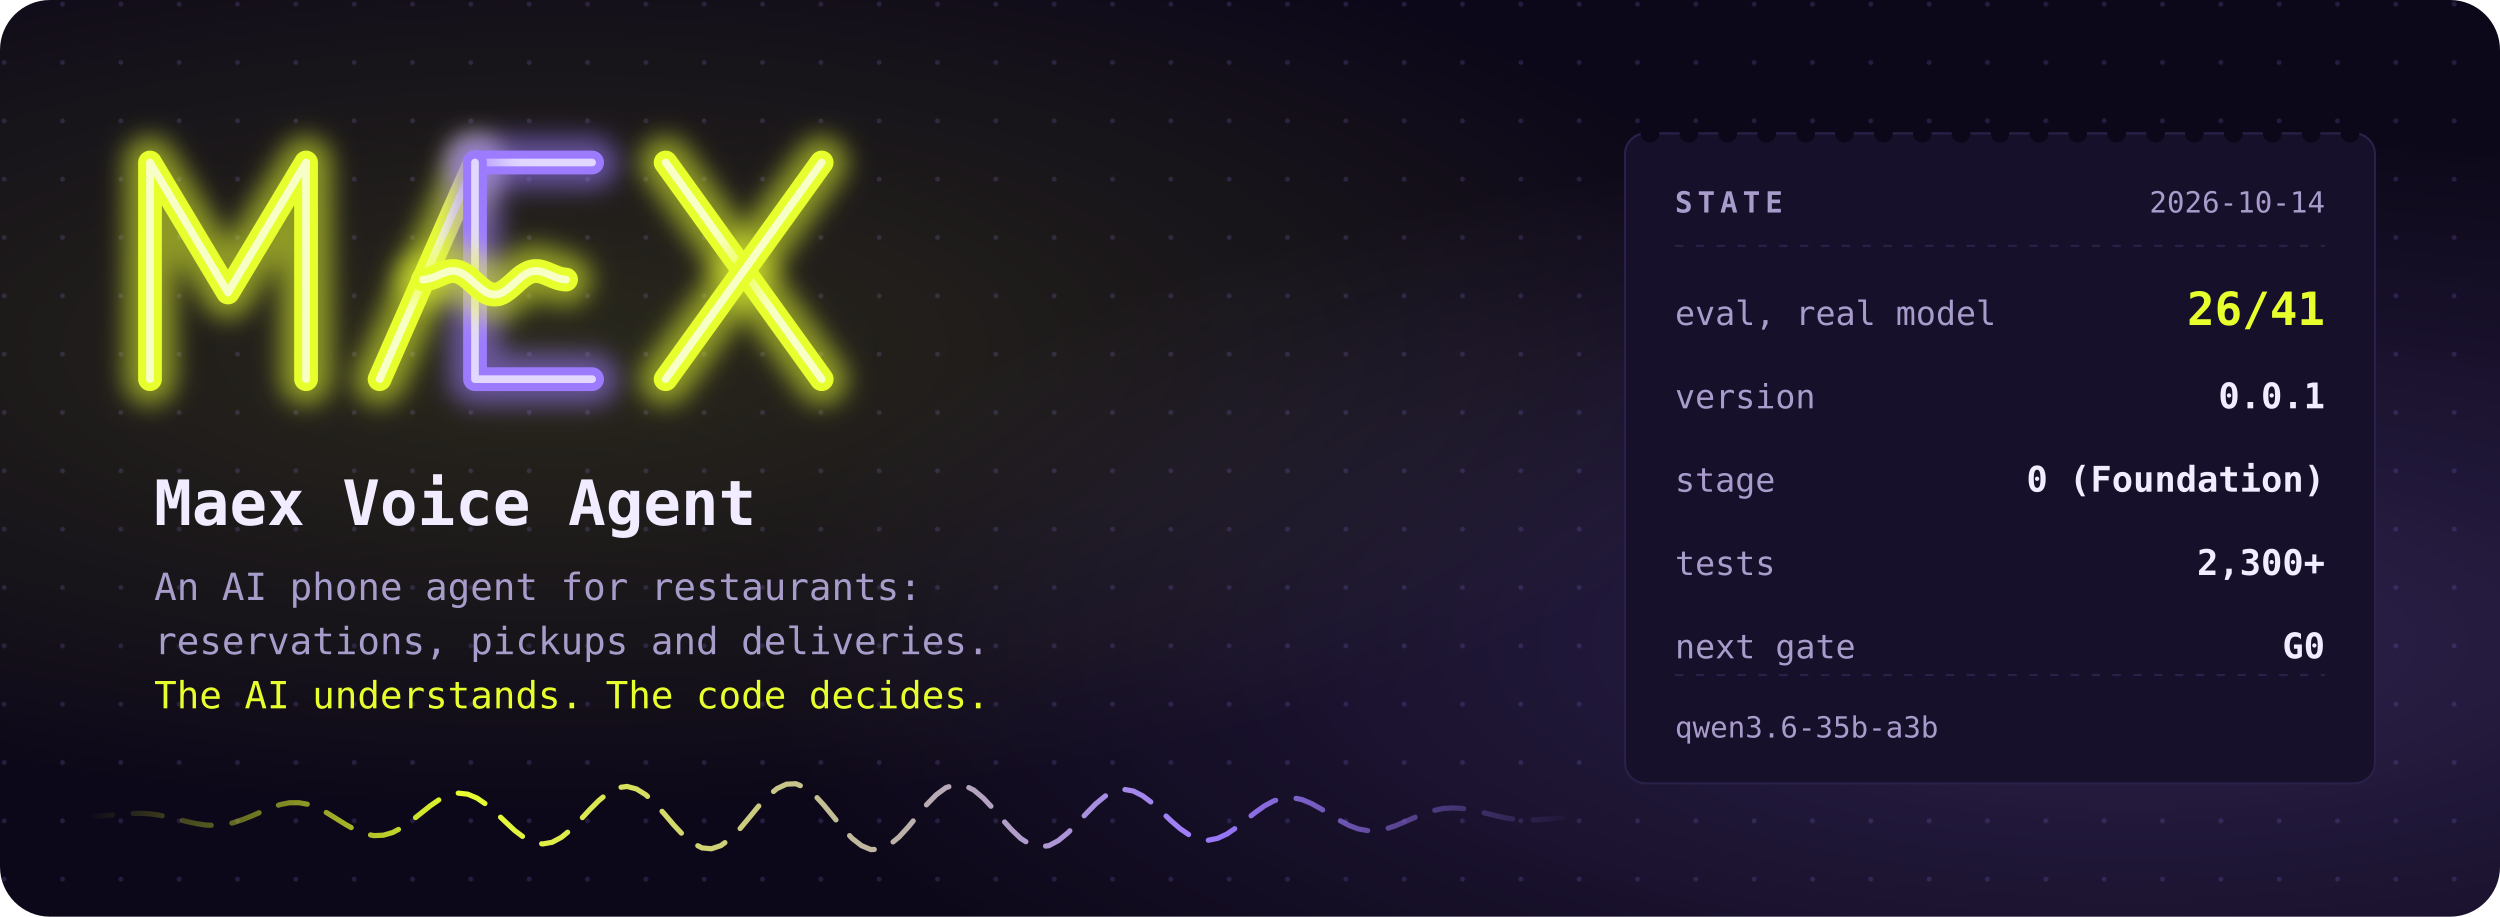
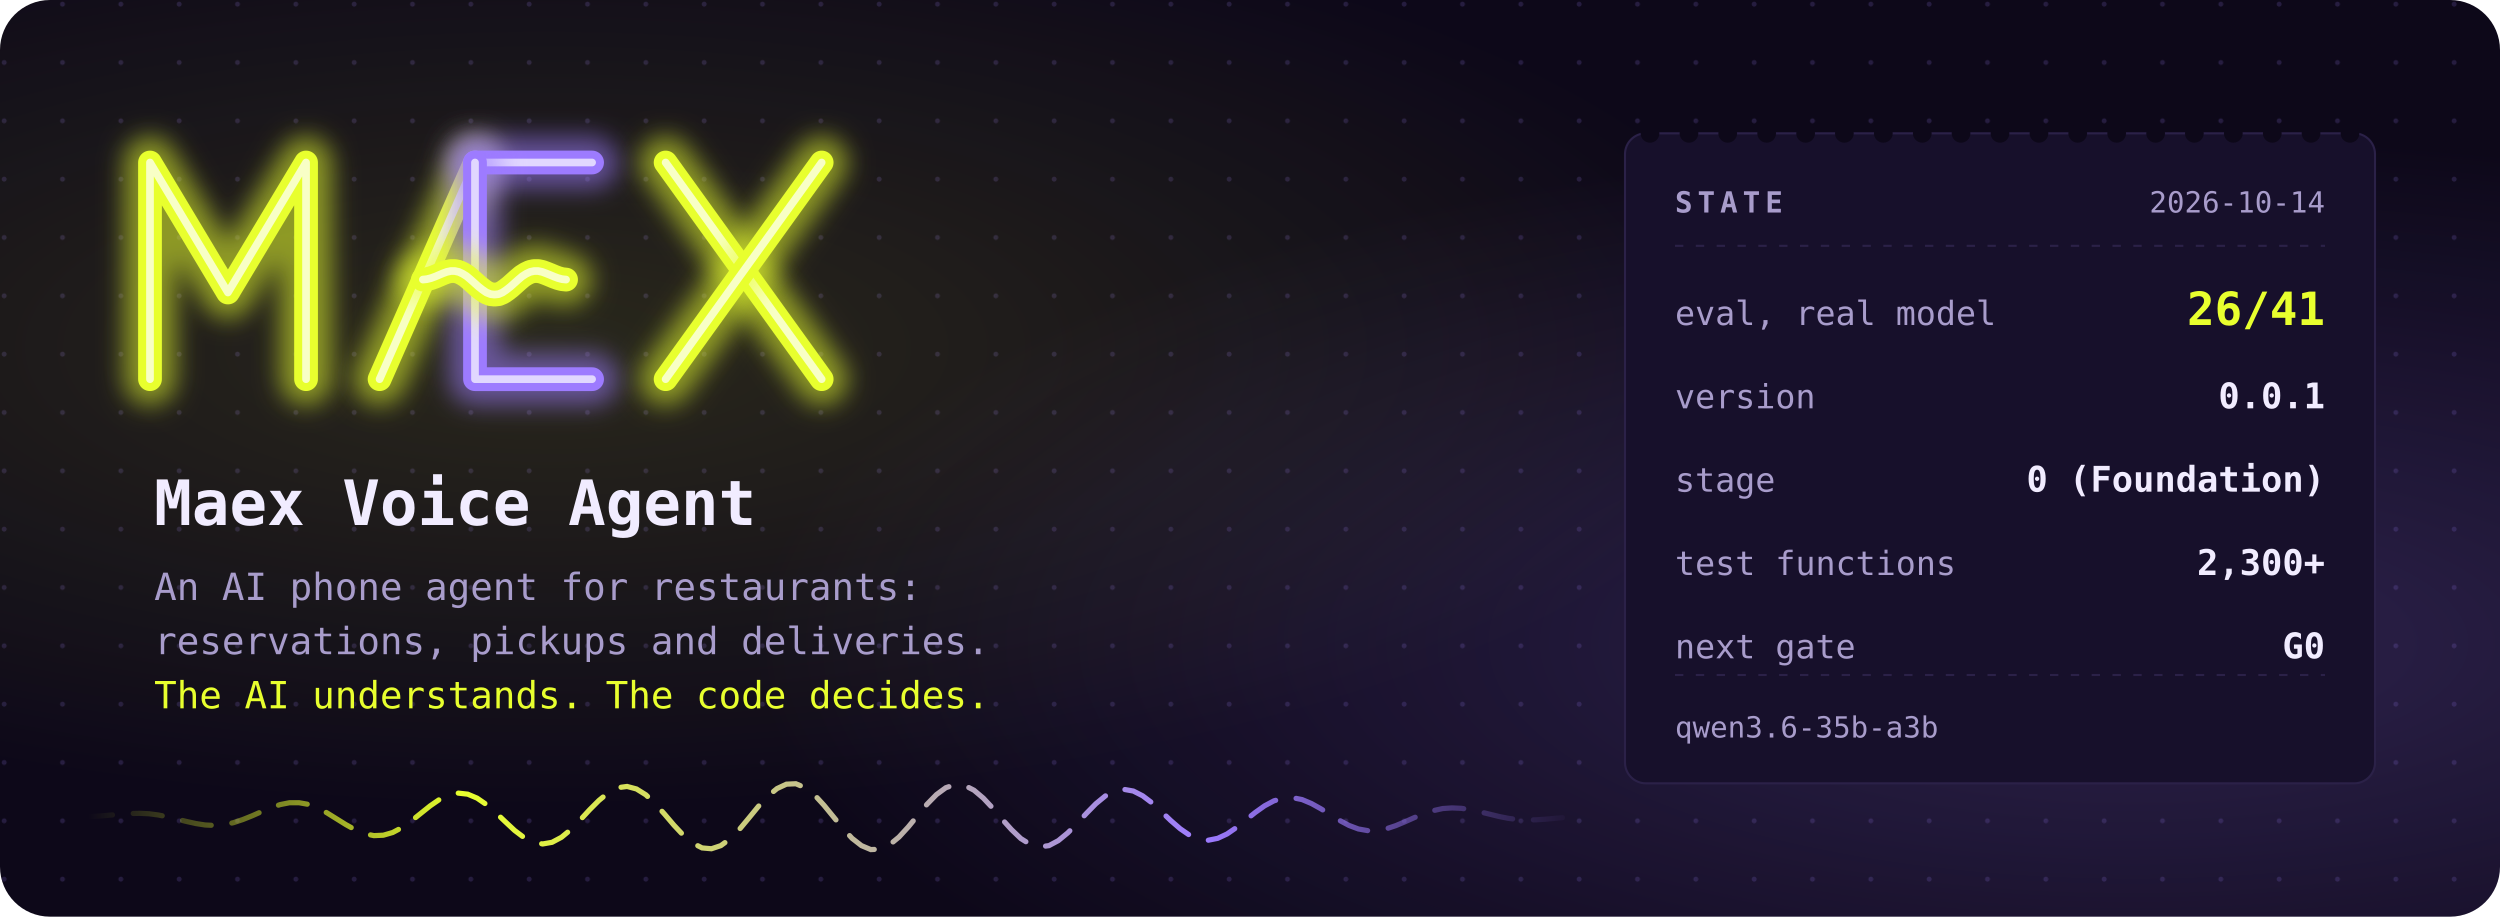
<svg xmlns="http://www.w3.org/2000/svg" width="1200" height="440" viewBox="0 0 1200 440" role="img" aria-labelledby="t d">
  <style>text{font-family:ui-monospace, 'JetBrains Mono', 'SF Mono', Menlo, Consolas, 'DejaVu Sans Mono', monospace}.wave{stroke-dasharray:14 10;animation:flow 3s linear infinite}@keyframes flow{to{stroke-dashoffset:-48}}@media (prefers-reduced-motion:reduce){.wave{animation:none}}</style>
  <defs>
    <filter id="glow" filterUnits="userSpaceOnUse" x="0" y="0" width="1200" height="440">
      <feGaussianBlur stdDeviation="6" />
    </filter>
    <filter id="soft" filterUnits="userSpaceOnUse" x="0" y="0" width="1200" height="440">
      <feGaussianBlur stdDeviation="2.2" />
    </filter>
  </defs>
  <rect width="1200" height="440" rx="24" fill="#0D0819" />
  <defs>
    <radialGradient id="g1" cx="0.22" cy="0.38" r="0.5">
      <stop offset="0" stop-color="#E8FF2E" stop-opacity="0.13" />
      <stop offset="1" stop-color="#E8FF2E" stop-opacity="0" />
    </radialGradient>
    <radialGradient id="g2" cx="0.85" cy="0.7" r="0.55">
      <stop offset="0" stop-color="#9D7BFF" stop-opacity="0.22" />
      <stop offset="1" stop-color="#9D7BFF" stop-opacity="0" />
    </radialGradient>
    <linearGradient id="fade" x1="0" x2="1">
      <stop offset="0" stop-color="#E8FF2E" stop-opacity="0" />
      <stop offset="0.25" stop-color="#E8FF2E" />
      <stop offset="0.75" stop-color="#9D7BFF" />
      <stop offset="1" stop-color="#9D7BFF" stop-opacity="0" />
    </linearGradient>
  </defs>
  <pattern id="dots" width="28" height="28" patternUnits="userSpaceOnUse">
    <circle cx="2" cy="2" r="1.2" fill="#2B2148" />
  </pattern>
  <rect width="1200" height="440" rx="24" fill="url(#dots)" opacity="0.8" />
  <rect width="1200" height="440" rx="24" fill="url(#g1)" />
  <rect width="1200" height="440" rx="24" fill="url(#g2)" />
  <path d="M72 182 L72 78 L109.4 140.4 L146.9 78 L146.9 182" fill="none" stroke-linecap="round" stroke-linejoin="round" stroke="#E8FF2E" stroke-width="25.2" opacity="0.55" filter="url(#glow)" />
  <path d="M72 182 L72 78 L109.4 140.4 L146.9 78 L146.9 182" fill="none" stroke-linecap="round" stroke-linejoin="round" stroke="#E8FF2E" stroke-width="11.4" />
  <path d="M72 182 L72 78 L109.4 140.4 L146.9 78 L146.9 182" fill="none" stroke-linecap="round" stroke-linejoin="round" stroke="#FAFFD6" stroke-width="3.7" opacity="0.9" />
  <path d="M182.2 182 L228 78" fill="none" stroke-linecap="round" stroke-linejoin="round" stroke="#E8FF2E" stroke-width="25.2" opacity="0.55" filter="url(#glow)" />
  <path d="M182.2 182 L228 78" fill="none" stroke-linecap="round" stroke-linejoin="round" stroke="#E8FF2E" stroke-width="11.4" />
  <path d="M182.2 182 L228 78" fill="none" stroke-linecap="round" stroke-linejoin="round" stroke="#FAFFD6" stroke-width="3.7" opacity="0.9" />
  <path d="M228 78 L284.2 78" fill="none" stroke-linecap="round" stroke-linejoin="round" stroke="#9D7BFF" stroke-width="25.2" opacity="0.55" filter="url(#glow)" />
  <path d="M228 78 L284.2 78" fill="none" stroke-linecap="round" stroke-linejoin="round" stroke="#9D7BFF" stroke-width="11.4" />
  <path d="M228 78 L284.2 78" fill="none" stroke-linecap="round" stroke-linejoin="round" stroke="#E9E1FF" stroke-width="3.7" opacity="0.9" />
  <path d="M228 78 L228 182 L284.2 182" fill="none" stroke-linecap="round" stroke-linejoin="round" stroke="#9D7BFF" stroke-width="25.2" opacity="0.55" filter="url(#glow)" />
  <path d="M228 78 L228 182 L284.2 182" fill="none" stroke-linecap="round" stroke-linejoin="round" stroke="#9D7BFF" stroke-width="11.4" />
  <path d="M228 78 L228 182 L284.2 182" fill="none" stroke-linecap="round" stroke-linejoin="round" stroke="#E9E1FF" stroke-width="3.7" opacity="0.9" />
  <path d="M203 134.2 L204.9 134 L206.9 133.5 L208.8 132.8 L210.7 132 L212.6 131.2 L214.5 130.5 L216.4 130.1 L218.3 130.1 L220.2 130.5 L222.1 131.4 L224 132.6 L225.9 134.2 L227.8 135.9 L229.7 137.6 L231.6 139.1 L233.5 140.4 L235.5 141.2 L237.4 141.4 L239.3 141.2 L241.2 140.4 L243.1 139.1 L245 137.6 L246.9 135.9 L248.8 134.2 L250.7 132.6 L252.6 131.4 L254.5 130.5 L256.4 130.1 L258.3 130.1 L260.2 130.5 L262.1 131.2 L264.1 132 L266 132.8 L267.9 133.5 L269.8 134 L271.7 134.2" fill="none" stroke-linecap="round" stroke-linejoin="round" stroke="#E8FF2E" stroke-width="25.2" opacity="0.55" filter="url(#glow)" />
  <path d="M203 134.2 L204.9 134 L206.9 133.5 L208.8 132.8 L210.7 132 L212.6 131.2 L214.5 130.5 L216.4 130.1 L218.3 130.1 L220.2 130.5 L222.1 131.4 L224 132.6 L225.9 134.2 L227.8 135.9 L229.7 137.6 L231.6 139.1 L233.5 140.4 L235.5 141.2 L237.4 141.4 L239.3 141.2 L241.2 140.4 L243.1 139.1 L245 137.6 L246.9 135.9 L248.8 134.2 L250.7 132.6 L252.6 131.4 L254.5 130.5 L256.4 130.1 L258.3 130.1 L260.2 130.5 L262.1 131.2 L264.1 132 L266 132.8 L267.9 133.5 L269.8 134 L271.7 134.2" fill="none" stroke-linecap="round" stroke-linejoin="round" stroke="#E8FF2E" stroke-width="11.4" />
  <path d="M203 134.2 L204.9 134 L206.9 133.5 L208.8 132.8 L210.7 132 L212.6 131.2 L214.5 130.5 L216.4 130.1 L218.3 130.1 L220.2 130.5 L222.1 131.4 L224 132.6 L225.9 134.2 L227.8 135.9 L229.7 137.6 L231.6 139.1 L233.5 140.4 L235.5 141.2 L237.4 141.4 L239.3 141.2 L241.2 140.4 L243.1 139.1 L245 137.6 L246.9 135.9 L248.8 134.2 L250.7 132.6 L252.6 131.4 L254.5 130.5 L256.4 130.1 L258.3 130.1 L260.2 130.5 L262.1 131.2 L264.1 132 L266 132.8 L267.9 133.5 L269.8 134 L271.7 134.2" fill="none" stroke-linecap="round" stroke-linejoin="round" stroke="#FAFFD6" stroke-width="3.7" opacity="0.9" />
  <path d="M319.5 78 L394.4 182" fill="none" stroke-linecap="round" stroke-linejoin="round" stroke="#E8FF2E" stroke-width="25.2" opacity="0.55" filter="url(#glow)" />
  <path d="M319.5 78 L394.4 182" fill="none" stroke-linecap="round" stroke-linejoin="round" stroke="#E8FF2E" stroke-width="11.4" />
  <path d="M319.5 78 L394.4 182" fill="none" stroke-linecap="round" stroke-linejoin="round" stroke="#FAFFD6" stroke-width="3.7" opacity="0.9" />
  <path d="M394.4 78 L319.5 182" fill="none" stroke-linecap="round" stroke-linejoin="round" stroke="#E8FF2E" stroke-width="25.2" opacity="0.55" filter="url(#glow)" />
  <path d="M394.4 78 L319.5 182" fill="none" stroke-linecap="round" stroke-linejoin="round" stroke="#E8FF2E" stroke-width="11.4" />
  <path d="M394.4 78 L319.5 182" fill="none" stroke-linecap="round" stroke-linejoin="round" stroke="#FAFFD6" stroke-width="3.7" opacity="0.9" />
  <text x="74" y="252" font-size="30" fill="#F1ECFF" font-weight="700">Maex Voice Agent</text>
  <text x="74" y="288" font-size="18" fill="#A89CCB">An AI phone agent for restaurants:</text>
  <text x="74" y="314" font-size="18" fill="#A89CCB">reservations, pickups and deliveries.</text>
  <text x="74" y="340" font-size="18" fill="#E8FF2E">The AI understands. The code decides.</text>
  <path class="wave" d="M40 392 L44.5 391.9 L49 391.6 L53.5 391.2 L58 390.8 L62.5 390.5 L67 390.4 L71.5 390.6 L76 391.2 L80.5 392.1 L85 393.2 L89.5 394.3 L94 395.3 L98.5 396 L103 396.2 L107.5 395.9 L112 394.9 L116.5 393.4 L121 391.6 L125.5 389.6 L130 387.7 L134.5 386.2 L139 385.3 L143.5 385.3 L148 386.1 L152.5 387.8 L157 390.2 L161.5 393 L166 395.8 L170.5 398.3 L175 400.2 L179.5 401.1 L184 400.9 L188.5 399.6 L193 397.2 L197.5 394 L202 390.4 L206.5 386.8 L211 383.7 L215.5 381.6 L220 380.7 L224.5 381.2 L229 383.1 L233.5 386.2 L238 390.1 L242.5 394.4 L247 398.6 L251.5 402 L256 404.3 L260.5 405.1 L265 404.3 L269.5 401.9 L274 398.2 L278.5 393.6 L283 388.7 L287.5 384.2 L292 380.5 L296.5 378.1 L301 377.5 L305.5 378.7 L310 381.5 L314.5 385.8 L319 390.8 L323.5 396.1 L328 400.9 L332.5 404.7 L337 407 L341.5 407.4 L346 405.9 L350.5 402.6 L355 398 L359.5 392.6 L364 387.1 L368.5 382.2 L373 378.5 L377.5 376.4 L382 376.2 L386.5 378.1 L391 381.6 L395.5 386.5 L400 392 L404.5 397.5 L409 402.4 L413.5 405.9 L418 407.8 L422.5 407.6 L427 405.5 L431.5 401.8 L436 396.9 L440.5 391.4 L445 386 L449.5 381.4 L454 378.1 L458.5 376.6 L463 377 L467.5 379.3 L472 383.1 L476.5 387.9 L481 393.2 L485.5 398.2 L490 402.5 L494.5 405.3 L499 406.5 L503.5 405.9 L508 403.5 L512.5 399.8 L517 395.3 L521.5 390.4 L526 385.8 L530.5 382.1 L535 379.7 L539.5 378.9 L544 379.7 L548.5 382 L553 385.4 L557.5 389.6 L562 393.9 L566.5 397.8 L571 400.9 L575.5 402.8 L580 403.3 L584.5 402.4 L589 400.3 L593.5 397.2 L598 393.6 L602.5 390 L607 386.8 L611.5 384.4 L616 383.1 L620.5 382.9 L625 383.8 L629.5 385.7 L634 388.2 L638.5 391 L643 393.8 L647.5 396.2 L652 397.9 L656.5 398.7 L661 398.7 L665.5 397.8 L670 396.3 L674.5 394.4 L679 392.4 L683.5 390.6 L688 389.1 L692.5 388.1 L697 387.8 L701.5 388 L706 388.7 L710.5 389.7 L715 390.8 L719.5 391.9 L724 392.8 L728.5 393.4 L733 393.6 L737.5 393.5 L742 393.2 L746.5 392.8 L751 392.4 L755.5 392.1 L760 392" fill="none" stroke="url(#fade)" stroke-width="2.5" stroke-linecap="round" />
  <rect x="780" y="64" width="360" height="312" rx="10" fill="#17102B" stroke="#2B2148" />
  <circle cx="792" cy="64" r="4.5" fill="#0D0819" />
  <circle cx="810.7" cy="64" r="4.5" fill="#0D0819" />
  <circle cx="829.3" cy="64" r="4.5" fill="#0D0819" />
  <circle cx="848" cy="64" r="4.5" fill="#0D0819" />
  <circle cx="866.7" cy="64" r="4.5" fill="#0D0819" />
  <circle cx="885.3" cy="64" r="4.5" fill="#0D0819" />
  <circle cx="904" cy="64" r="4.5" fill="#0D0819" />
  <circle cx="922.7" cy="64" r="4.5" fill="#0D0819" />
  <circle cx="941.3" cy="64" r="4.5" fill="#0D0819" />
  <circle cx="960" cy="64" r="4.5" fill="#0D0819" />
  <circle cx="978.7" cy="64" r="4.5" fill="#0D0819" />
  <circle cx="997.3" cy="64" r="4.5" fill="#0D0819" />
  <circle cx="1016" cy="64" r="4.5" fill="#0D0819" />
  <circle cx="1034.7" cy="64" r="4.5" fill="#0D0819" />
  <circle cx="1053.3" cy="64" r="4.5" fill="#0D0819" />
  <circle cx="1072" cy="64" r="4.5" fill="#0D0819" />
  <circle cx="1090.7" cy="64" r="4.5" fill="#0D0819" />
  <circle cx="1109.3" cy="64" r="4.5" fill="#0D0819" />
  <circle cx="1128" cy="64" r="4.5" fill="#0D0819" />
  <text x="804" y="102" font-size="14" fill="#A89CCB" font-weight="700" letter-spacing="2.4">STATE</text>
  <text x="1116" y="102" font-size="14" fill="#A89CCB" text-anchor="end">2026-10-14</text>
  <line x1="804" y1="118" x2="1116" y2="118" stroke="#2B2148" stroke-dasharray="4 6" />
  <text x="804" y="156" font-size="16" fill="#A89CCB">eval, real model</text>
  <text x="1116" y="156" font-size="22" fill="#E8FF2E" text-anchor="end" font-weight="700">26/41</text>
  <text x="804" y="196" font-size="16" fill="#A89CCB">version</text>
  <text x="1116" y="196" font-size="17" fill="#F1ECFF" text-anchor="end" font-weight="700">0.0.1</text>
  <text x="804" y="236" font-size="16" fill="#A89CCB">stage</text>
  <text x="1116" y="236" font-size="17" fill="#F1ECFF" text-anchor="end" font-weight="700">0 (Foundation)</text>
-   <text x="804" y="276" font-size="16" fill="#A89CCB">tests</text>
+   <text x="804" y="276" font-size="16" fill="#A89CCB">test functions</text>
  <text x="1116" y="276" font-size="17" fill="#F1ECFF" text-anchor="end" font-weight="700">2,300+</text>
  <text x="804" y="316" font-size="16" fill="#A89CCB">next gate</text>
  <text x="1116" y="316" font-size="17" fill="#F1ECFF" text-anchor="end" font-weight="700">G0</text>
  <line x1="804" y1="324" x2="1116" y2="324" stroke="#2B2148" stroke-dasharray="4 6" />
  <text x="804" y="354" font-size="14" fill="#A89CCB">qwen3.6-35b-a3b</text>
</svg>
